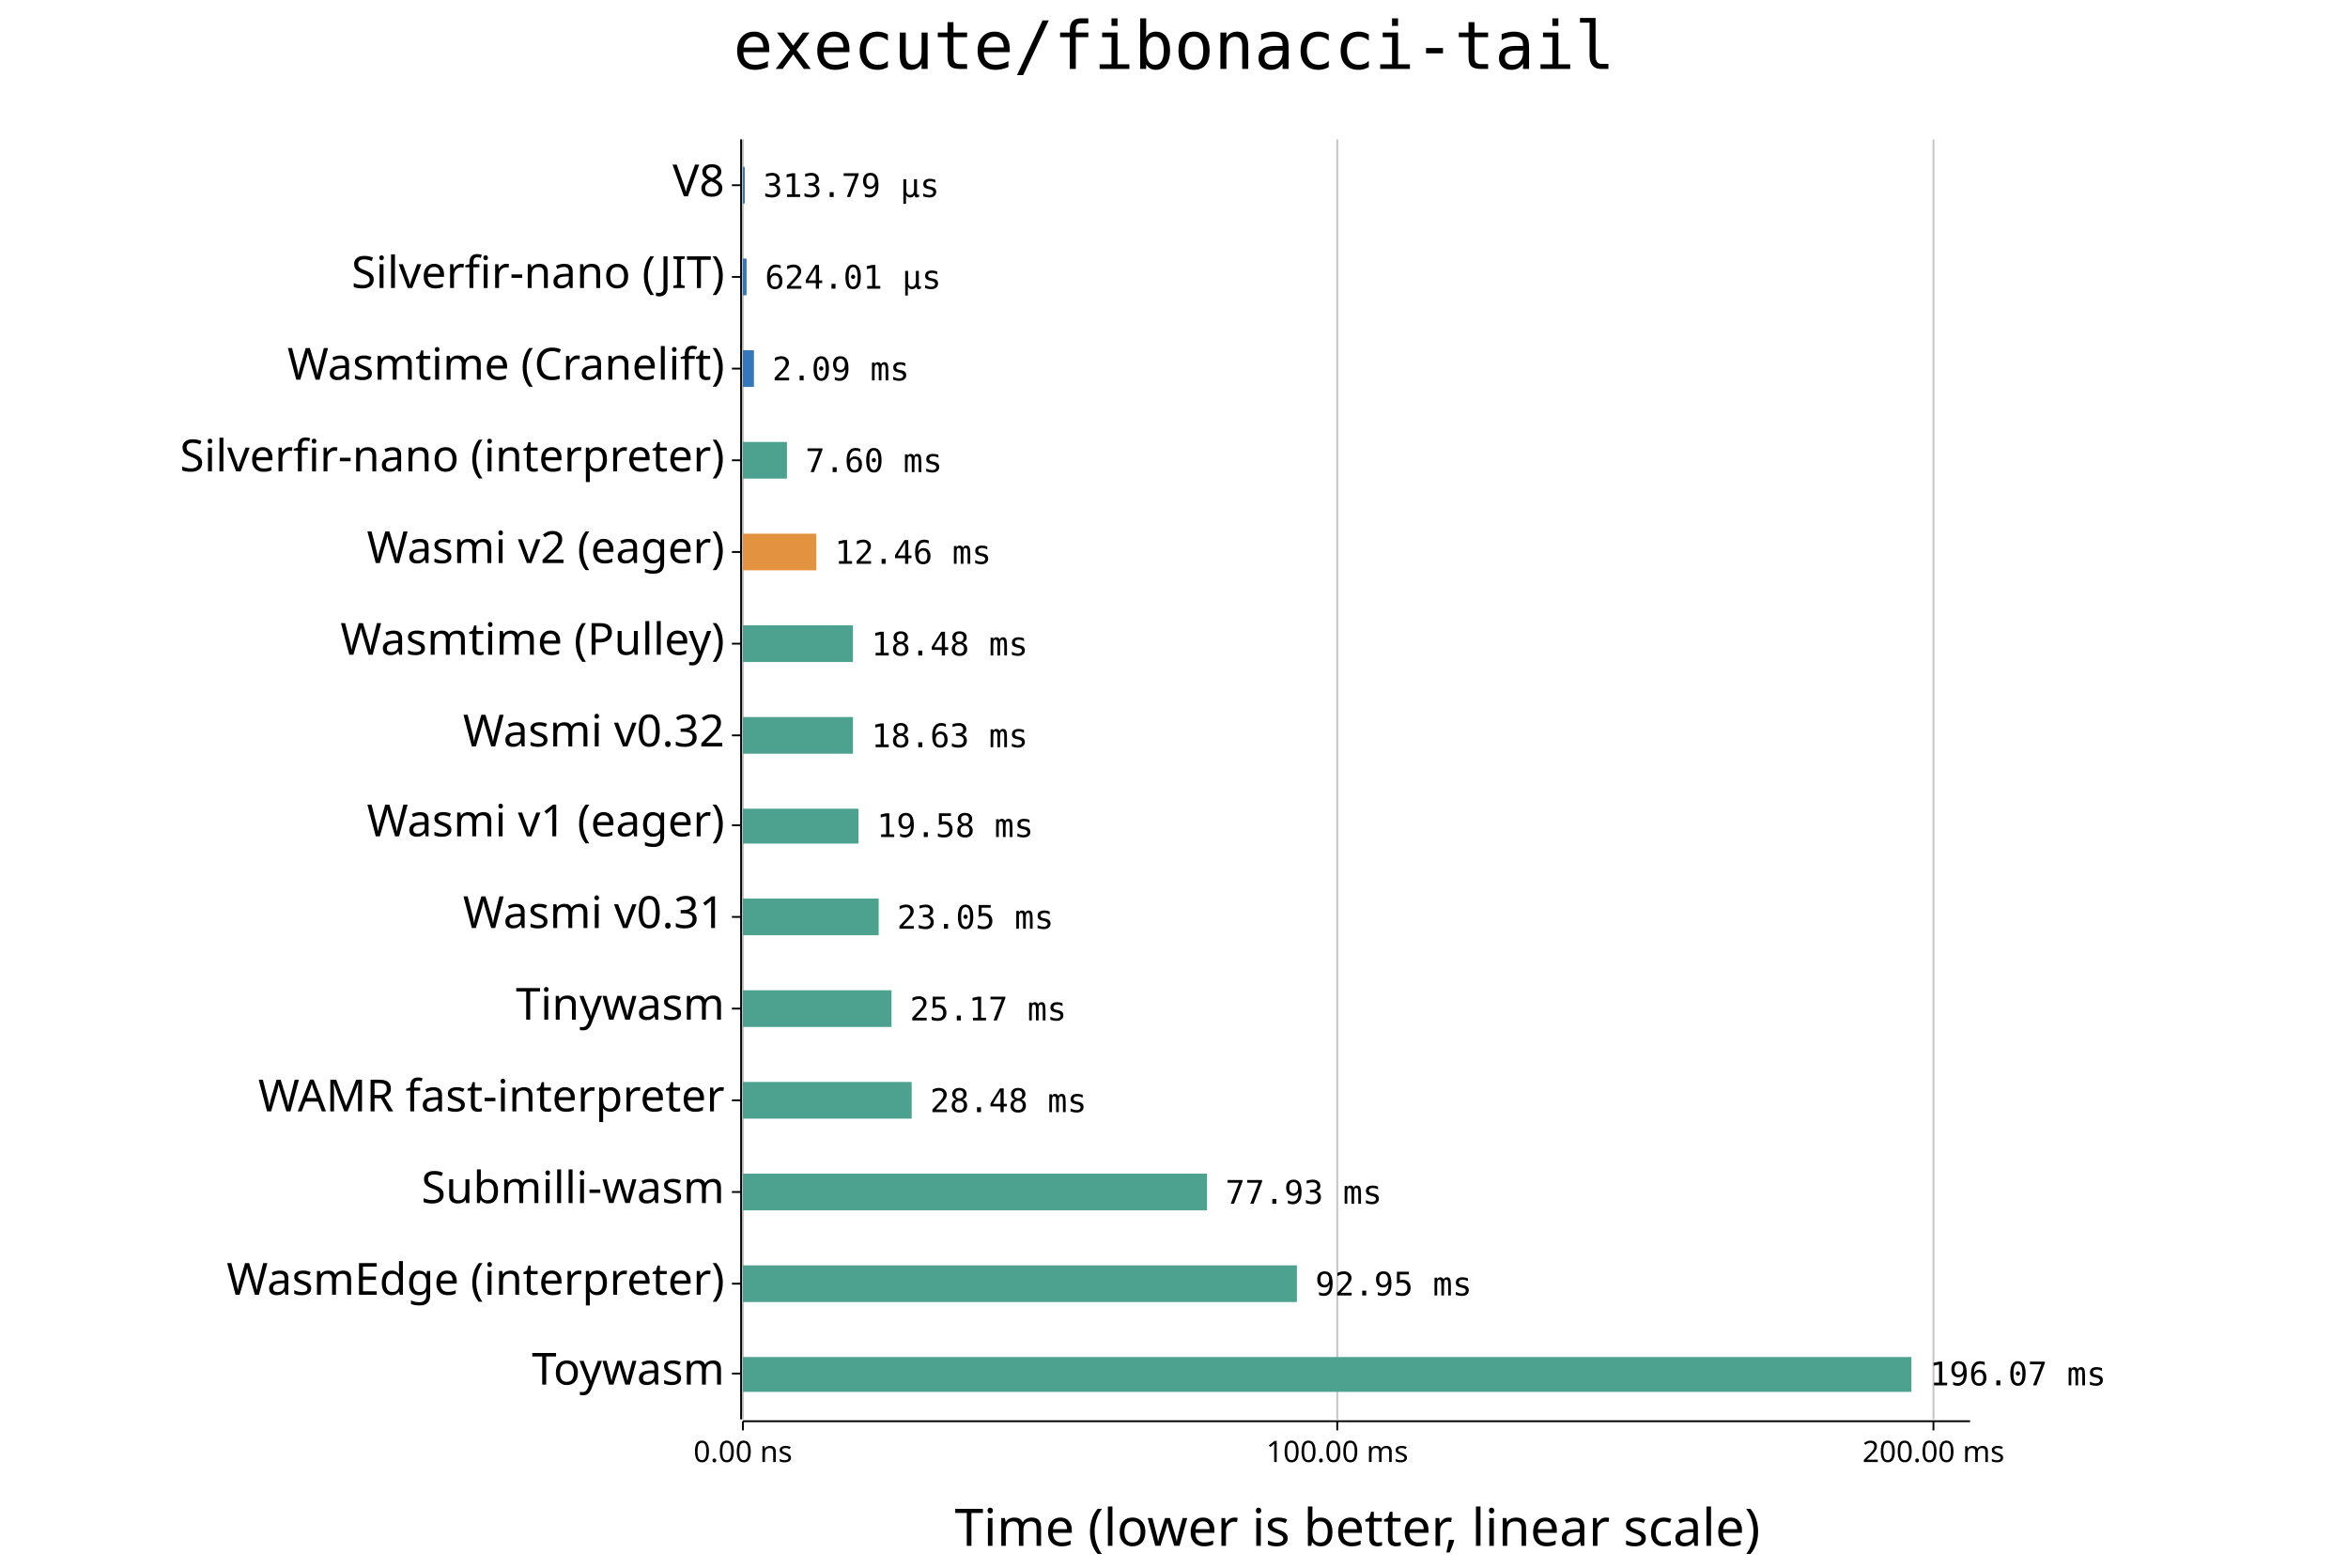
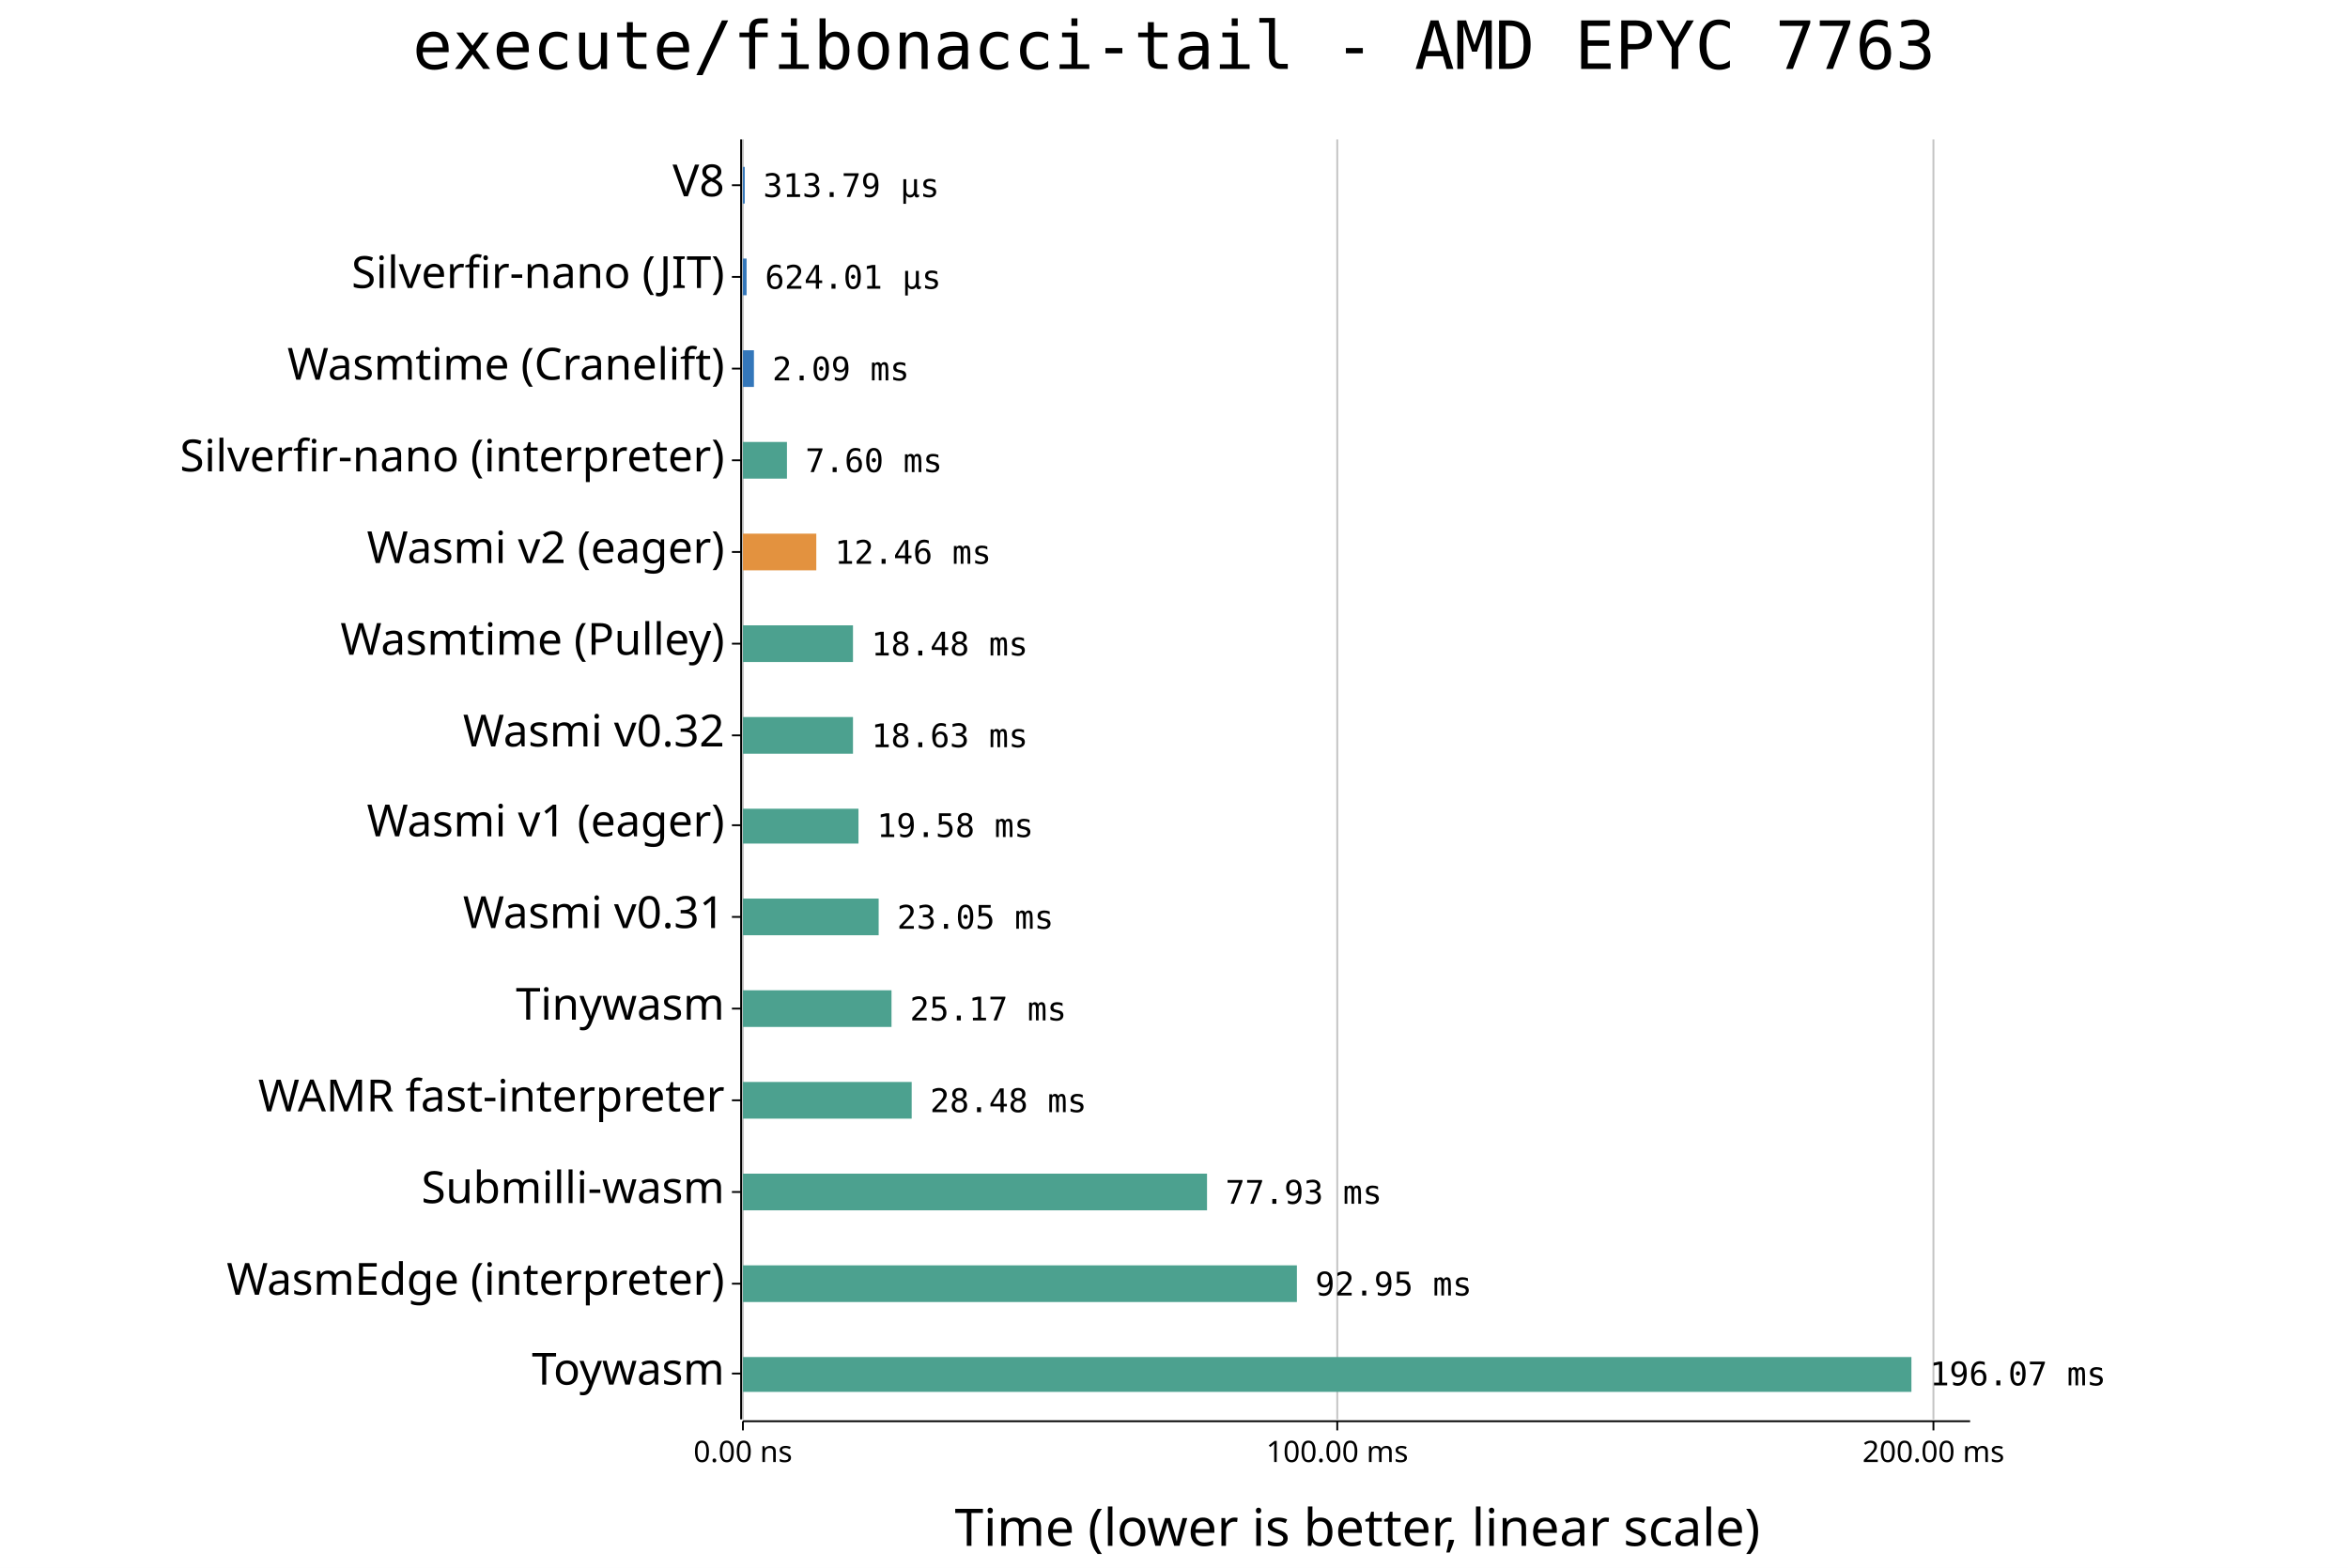
<svg xmlns="http://www.w3.org/2000/svg" width="1280" height="855" viewBox="0 0 1280 855">
  <rect x="0" y="0" width="1280" height="855" opacity="1" fill="#FFFFFF" stroke="none" />
  <text x="640" y="10" dy="0.76em" text-anchor="middle" font-family="monospace" font-size="36.29" opacity="1" fill="#000000">
- execute/fibonacci-tail
+ execute/fibonacci-tail - AMD EPYC 7763
</text>
  <line opacity="0.1" stroke="#000000" stroke-width="1" x1="405" y1="774" x2="405" y2="76" />
  <line opacity="0.1" stroke="#000000" stroke-width="1" x1="729" y1="774" x2="729" y2="76" />
  <line opacity="0.1" stroke="#000000" stroke-width="1" x1="1054" y1="774" x2="1054" y2="76" />
  <text x="5" y="425" dy="0.76em" text-anchor="middle" font-family="sans-serif" font-size="28.226" opacity="1" fill="#000000" transform="rotate(270, 5, 425)">

</text>
  <text x="740" y="850" dy="-0.5ex" text-anchor="middle" font-family="sans-serif" font-size="28.226" opacity="1" fill="#000000">
Time (lower is better, linear scale)
</text>
  <line opacity="0.15" stroke="#000000" stroke-width="1" x1="405" y1="774" x2="405" y2="76" />
  <line opacity="0.15" stroke="#000000" stroke-width="1" x1="729" y1="774" x2="729" y2="76" />
  <line opacity="0.15" stroke="#000000" stroke-width="1" x1="1054" y1="774" x2="1054" y2="76" />
  <polyline fill="none" opacity="1" stroke="#000000" stroke-width="1" points="404,76 404,774 " />
  <text x="395" y="749" dy="0.5ex" text-anchor="end" font-family="sans-serif" font-size="24.194" opacity="1" fill="#000000">
Toywasm
</text>
  <polyline fill="none" opacity="1" stroke="#000000" stroke-width="1" points="399,749 404,749 " />
  <text x="395" y="700" dy="0.5ex" text-anchor="end" font-family="sans-serif" font-size="24.194" opacity="1" fill="#000000">
WasmEdge (interpreter)
</text>
  <polyline fill="none" opacity="1" stroke="#000000" stroke-width="1" points="399,700 404,700 " />
  <text x="395" y="650" dy="0.5ex" text-anchor="end" font-family="sans-serif" font-size="24.194" opacity="1" fill="#000000">
Submilli-wasm
</text>
  <polyline fill="none" opacity="1" stroke="#000000" stroke-width="1" points="399,650 404,650 " />
  <text x="395" y="600" dy="0.5ex" text-anchor="end" font-family="sans-serif" font-size="24.194" opacity="1" fill="#000000">
WAMR fast-interpreter
</text>
  <polyline fill="none" opacity="1" stroke="#000000" stroke-width="1" points="399,600 404,600 " />
  <text x="395" y="550" dy="0.5ex" text-anchor="end" font-family="sans-serif" font-size="24.194" opacity="1" fill="#000000">
Tinywasm
</text>
  <polyline fill="none" opacity="1" stroke="#000000" stroke-width="1" points="399,550 404,550 " />
  <text x="395" y="500" dy="0.5ex" text-anchor="end" font-family="sans-serif" font-size="24.194" opacity="1" fill="#000000">
Wasmi v0.31
</text>
  <polyline fill="none" opacity="1" stroke="#000000" stroke-width="1" points="399,500 404,500 " />
  <text x="395" y="450" dy="0.5ex" text-anchor="end" font-family="sans-serif" font-size="24.194" opacity="1" fill="#000000">
Wasmi v1 (eager)
</text>
  <polyline fill="none" opacity="1" stroke="#000000" stroke-width="1" points="399,450 404,450 " />
  <text x="395" y="401" dy="0.5ex" text-anchor="end" font-family="sans-serif" font-size="24.194" opacity="1" fill="#000000">
Wasmi v0.32
</text>
  <polyline fill="none" opacity="1" stroke="#000000" stroke-width="1" points="399,401 404,401 " />
  <text x="395" y="351" dy="0.5ex" text-anchor="end" font-family="sans-serif" font-size="24.194" opacity="1" fill="#000000">
Wasmtime (Pulley)
</text>
  <polyline fill="none" opacity="1" stroke="#000000" stroke-width="1" points="399,351 404,351 " />
  <text x="395" y="301" dy="0.5ex" text-anchor="end" font-family="sans-serif" font-size="24.194" opacity="1" fill="#000000">
Wasmi v2 (eager)
</text>
  <polyline fill="none" opacity="1" stroke="#000000" stroke-width="1" points="399,301 404,301 " />
  <text x="395" y="251" dy="0.5ex" text-anchor="end" font-family="sans-serif" font-size="24.194" opacity="1" fill="#000000">
Silverfir-nano (interpreter)
</text>
  <polyline fill="none" opacity="1" stroke="#000000" stroke-width="1" points="399,251 404,251 " />
  <text x="395" y="201" dy="0.5ex" text-anchor="end" font-family="sans-serif" font-size="24.194" opacity="1" fill="#000000">
Wasmtime (Cranelift)
</text>
  <polyline fill="none" opacity="1" stroke="#000000" stroke-width="1" points="399,201 404,201 " />
  <text x="395" y="151" dy="0.5ex" text-anchor="end" font-family="sans-serif" font-size="24.194" opacity="1" fill="#000000">
Silverfir-nano (JIT)
</text>
  <polyline fill="none" opacity="1" stroke="#000000" stroke-width="1" points="399,151 404,151 " />
  <text x="395" y="101" dy="0.5ex" text-anchor="end" font-family="sans-serif" font-size="24.194" opacity="1" fill="#000000">
V8
</text>
  <polyline fill="none" opacity="1" stroke="#000000" stroke-width="1" points="399,101 404,101 " />
  <polyline fill="none" opacity="1" stroke="#000000" stroke-width="1" points="405,775 1074,775 " />
  <text x="405" y="785" dy="0.76em" text-anchor="middle" font-family="sans-serif" font-size="16.129" opacity="1" fill="#000000">
0.00 ns
</text>
  <polyline fill="none" opacity="1" stroke="#000000" stroke-width="1" points="405,775 405,780 " />
  <text x="729" y="785" dy="0.76em" text-anchor="middle" font-family="sans-serif" font-size="16.129" opacity="1" fill="#000000">
100.00 ms
</text>
  <polyline fill="none" opacity="1" stroke="#000000" stroke-width="1" points="729,775 729,780 " />
  <text x="1054" y="785" dy="0.76em" text-anchor="middle" font-family="sans-serif" font-size="16.129" opacity="1" fill="#000000">
200.00 ms
</text>
  <polyline fill="none" opacity="1" stroke="#000000" stroke-width="1" points="1054,775 1054,780 " />
+   <rect x="405" y="740" width="637" height="19" opacity="1" fill="#4CA18F" stroke="none" />
+   <rect x="405" y="640" width="253" height="20" opacity="1" fill="#4CA18F" stroke="none" />
+   <rect x="405" y="590" width="92" height="20" opacity="1" fill="#4CA18F" stroke="none" />
  <rect x="405" y="490" width="74" height="20" opacity="1" fill="#4CA18F" stroke="none" />
  <rect x="405" y="341" width="60" height="20" opacity="1" fill="#4CA18F" stroke="none" />
  <rect x="405" y="291" width="40" height="20" opacity="1" fill="#E3923F" stroke="none" />
+   <rect x="405" y="441" width="63" height="19" opacity="1" fill="#4CA18F" stroke="none" />
+   <rect x="405" y="540" width="81" height="20" opacity="1" fill="#4CA18F" stroke="none" />
+   <rect x="405" y="391" width="60" height="20" opacity="1" fill="#4CA18F" stroke="none" />
+   <rect x="405" y="241" width="24" height="20" opacity="1" fill="#4CA18F" stroke="none" />
+   <rect x="405" y="191" width="6" height="20" opacity="1" fill="#3477BA" stroke="none" />
+   <rect x="405" y="91" width="1" height="20" opacity="1" fill="#3477BA" stroke="none" />
  <rect x="405" y="690" width="302" height="20" opacity="1" fill="#4CA18F" stroke="none" />
-   <rect x="405" y="191" width="6" height="20" opacity="1" fill="#3477BA" stroke="none" />
-   <rect x="405" y="391" width="60" height="20" opacity="1" fill="#4CA18F" stroke="none" />
-   <rect x="405" y="540" width="81" height="20" opacity="1" fill="#4CA18F" stroke="none" />
-   <rect x="405" y="640" width="253" height="20" opacity="1" fill="#4CA18F" stroke="none" />
-   <rect x="405" y="740" width="637" height="19" opacity="1" fill="#4CA18F" stroke="none" />
  <rect x="405" y="141" width="2" height="20" opacity="1" fill="#3477BA" stroke="none" />
-   <rect x="405" y="91" width="1" height="20" opacity="1" fill="#3477BA" stroke="none" />
-   <rect x="405" y="441" width="63" height="19" opacity="1" fill="#4CA18F" stroke="none" />
-   <rect x="405" y="241" width="24" height="20" opacity="1" fill="#4CA18F" stroke="none" />
-   <rect x="405" y="590" width="92" height="20" opacity="1" fill="#4CA18F" stroke="none" />
  <text x="1052" y="751" dy="0.5ex" text-anchor="start" font-family="monospace" font-size="17.742" opacity="1" fill="#000000">
196.07 ms
</text>
  <text x="717" y="702" dy="0.5ex" text-anchor="start" font-family="monospace" font-size="17.742" opacity="1" fill="#000000">
92.95 ms
</text>
  <text x="668" y="652" dy="0.5ex" text-anchor="start" font-family="monospace" font-size="17.742" opacity="1" fill="#000000">
77.93 ms
</text>
  <text x="507" y="602" dy="0.5ex" text-anchor="start" font-family="monospace" font-size="17.742" opacity="1" fill="#000000">
28.48 ms
</text>
  <text x="496" y="552" dy="0.5ex" text-anchor="start" font-family="monospace" font-size="17.742" opacity="1" fill="#000000">
25.17 ms
</text>
  <text x="489" y="502" dy="0.5ex" text-anchor="start" font-family="monospace" font-size="17.742" opacity="1" fill="#000000">
23.05 ms
</text>
  <text x="478" y="452" dy="0.5ex" text-anchor="start" font-family="monospace" font-size="17.742" opacity="1" fill="#000000">
19.58 ms
</text>
  <text x="475" y="403" dy="0.5ex" text-anchor="start" font-family="monospace" font-size="17.742" opacity="1" fill="#000000">
18.63 ms
</text>
  <text x="475" y="353" dy="0.5ex" text-anchor="start" font-family="monospace" font-size="17.742" opacity="1" fill="#000000">
18.48 ms
</text>
  <text x="455" y="303" dy="0.5ex" text-anchor="start" font-family="monospace" font-size="17.742" opacity="1" fill="#000000">
12.46 ms
</text>
  <text x="439" y="253" dy="0.5ex" text-anchor="start" font-family="monospace" font-size="17.742" opacity="1" fill="#000000">
7.60 ms
</text>
  <text x="421" y="203" dy="0.5ex" text-anchor="start" font-family="monospace" font-size="17.742" opacity="1" fill="#000000">
2.09 ms
</text>
  <text x="417" y="153" dy="0.5ex" text-anchor="start" font-family="monospace" font-size="17.742" opacity="1" fill="#000000">
624.01 µs
</text>
  <text x="416" y="103" dy="0.5ex" text-anchor="start" font-family="monospace" font-size="17.742" opacity="1" fill="#000000">
313.79 µs
</text>
</svg>
